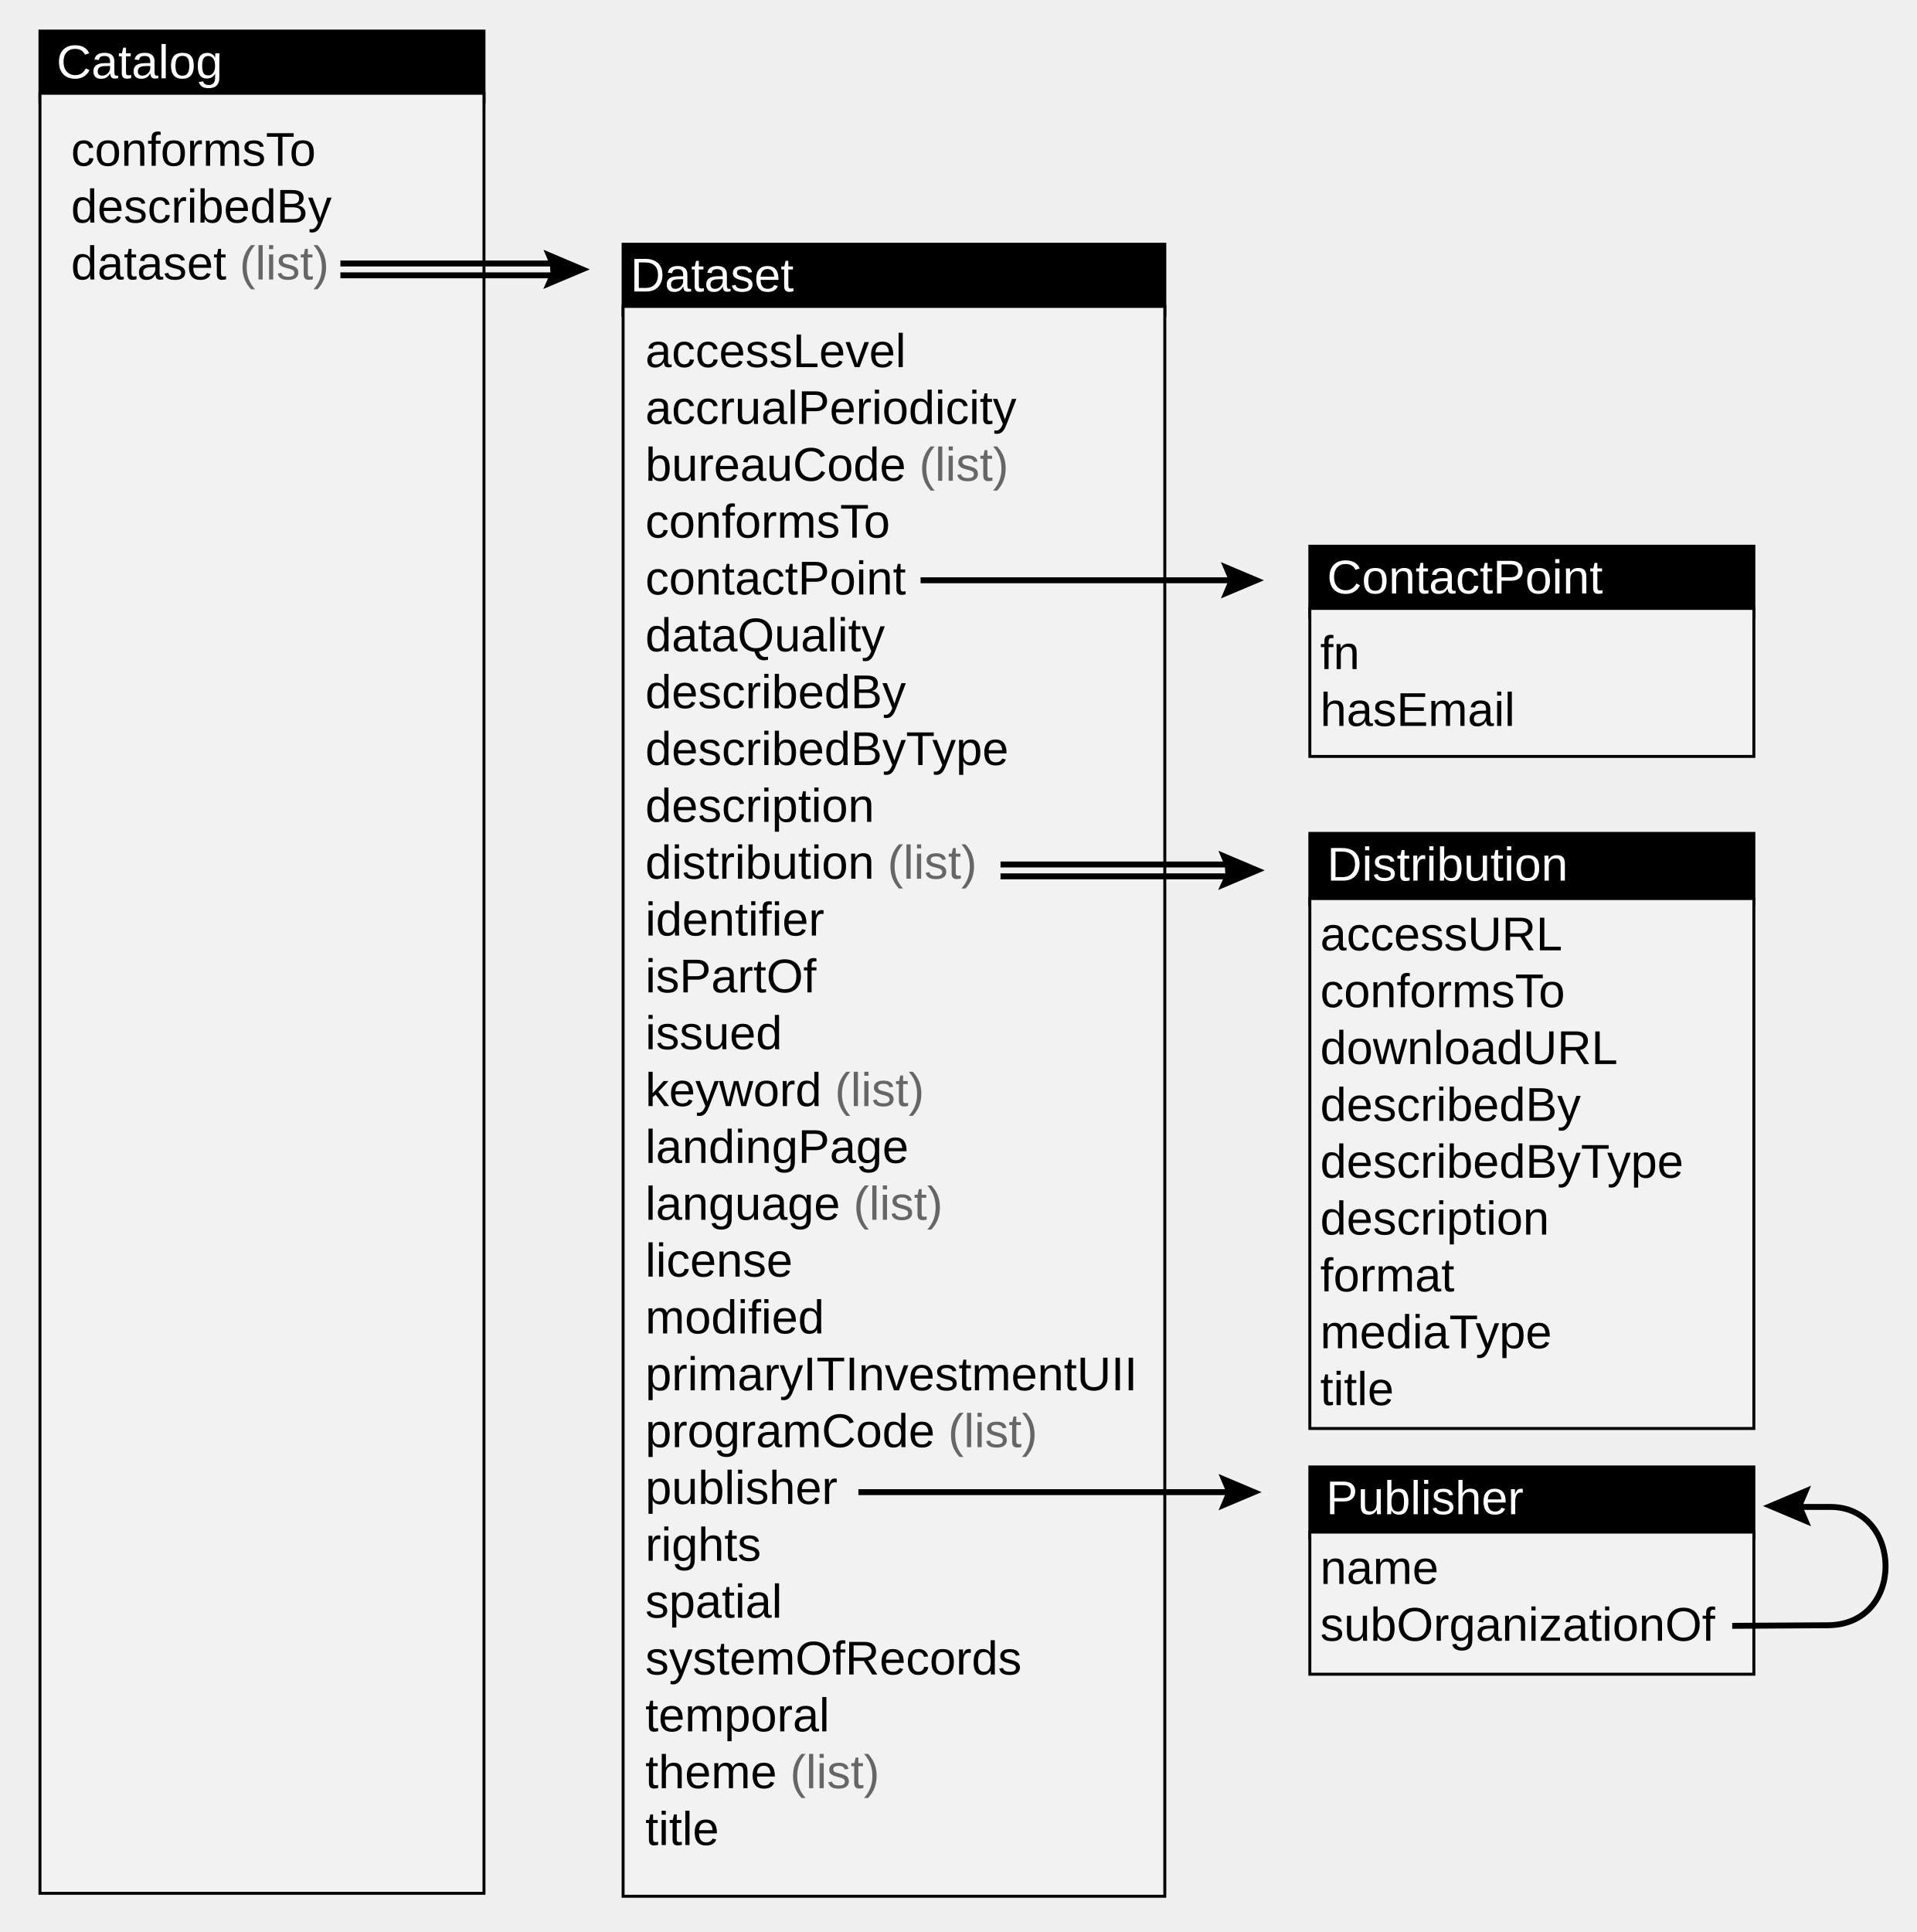
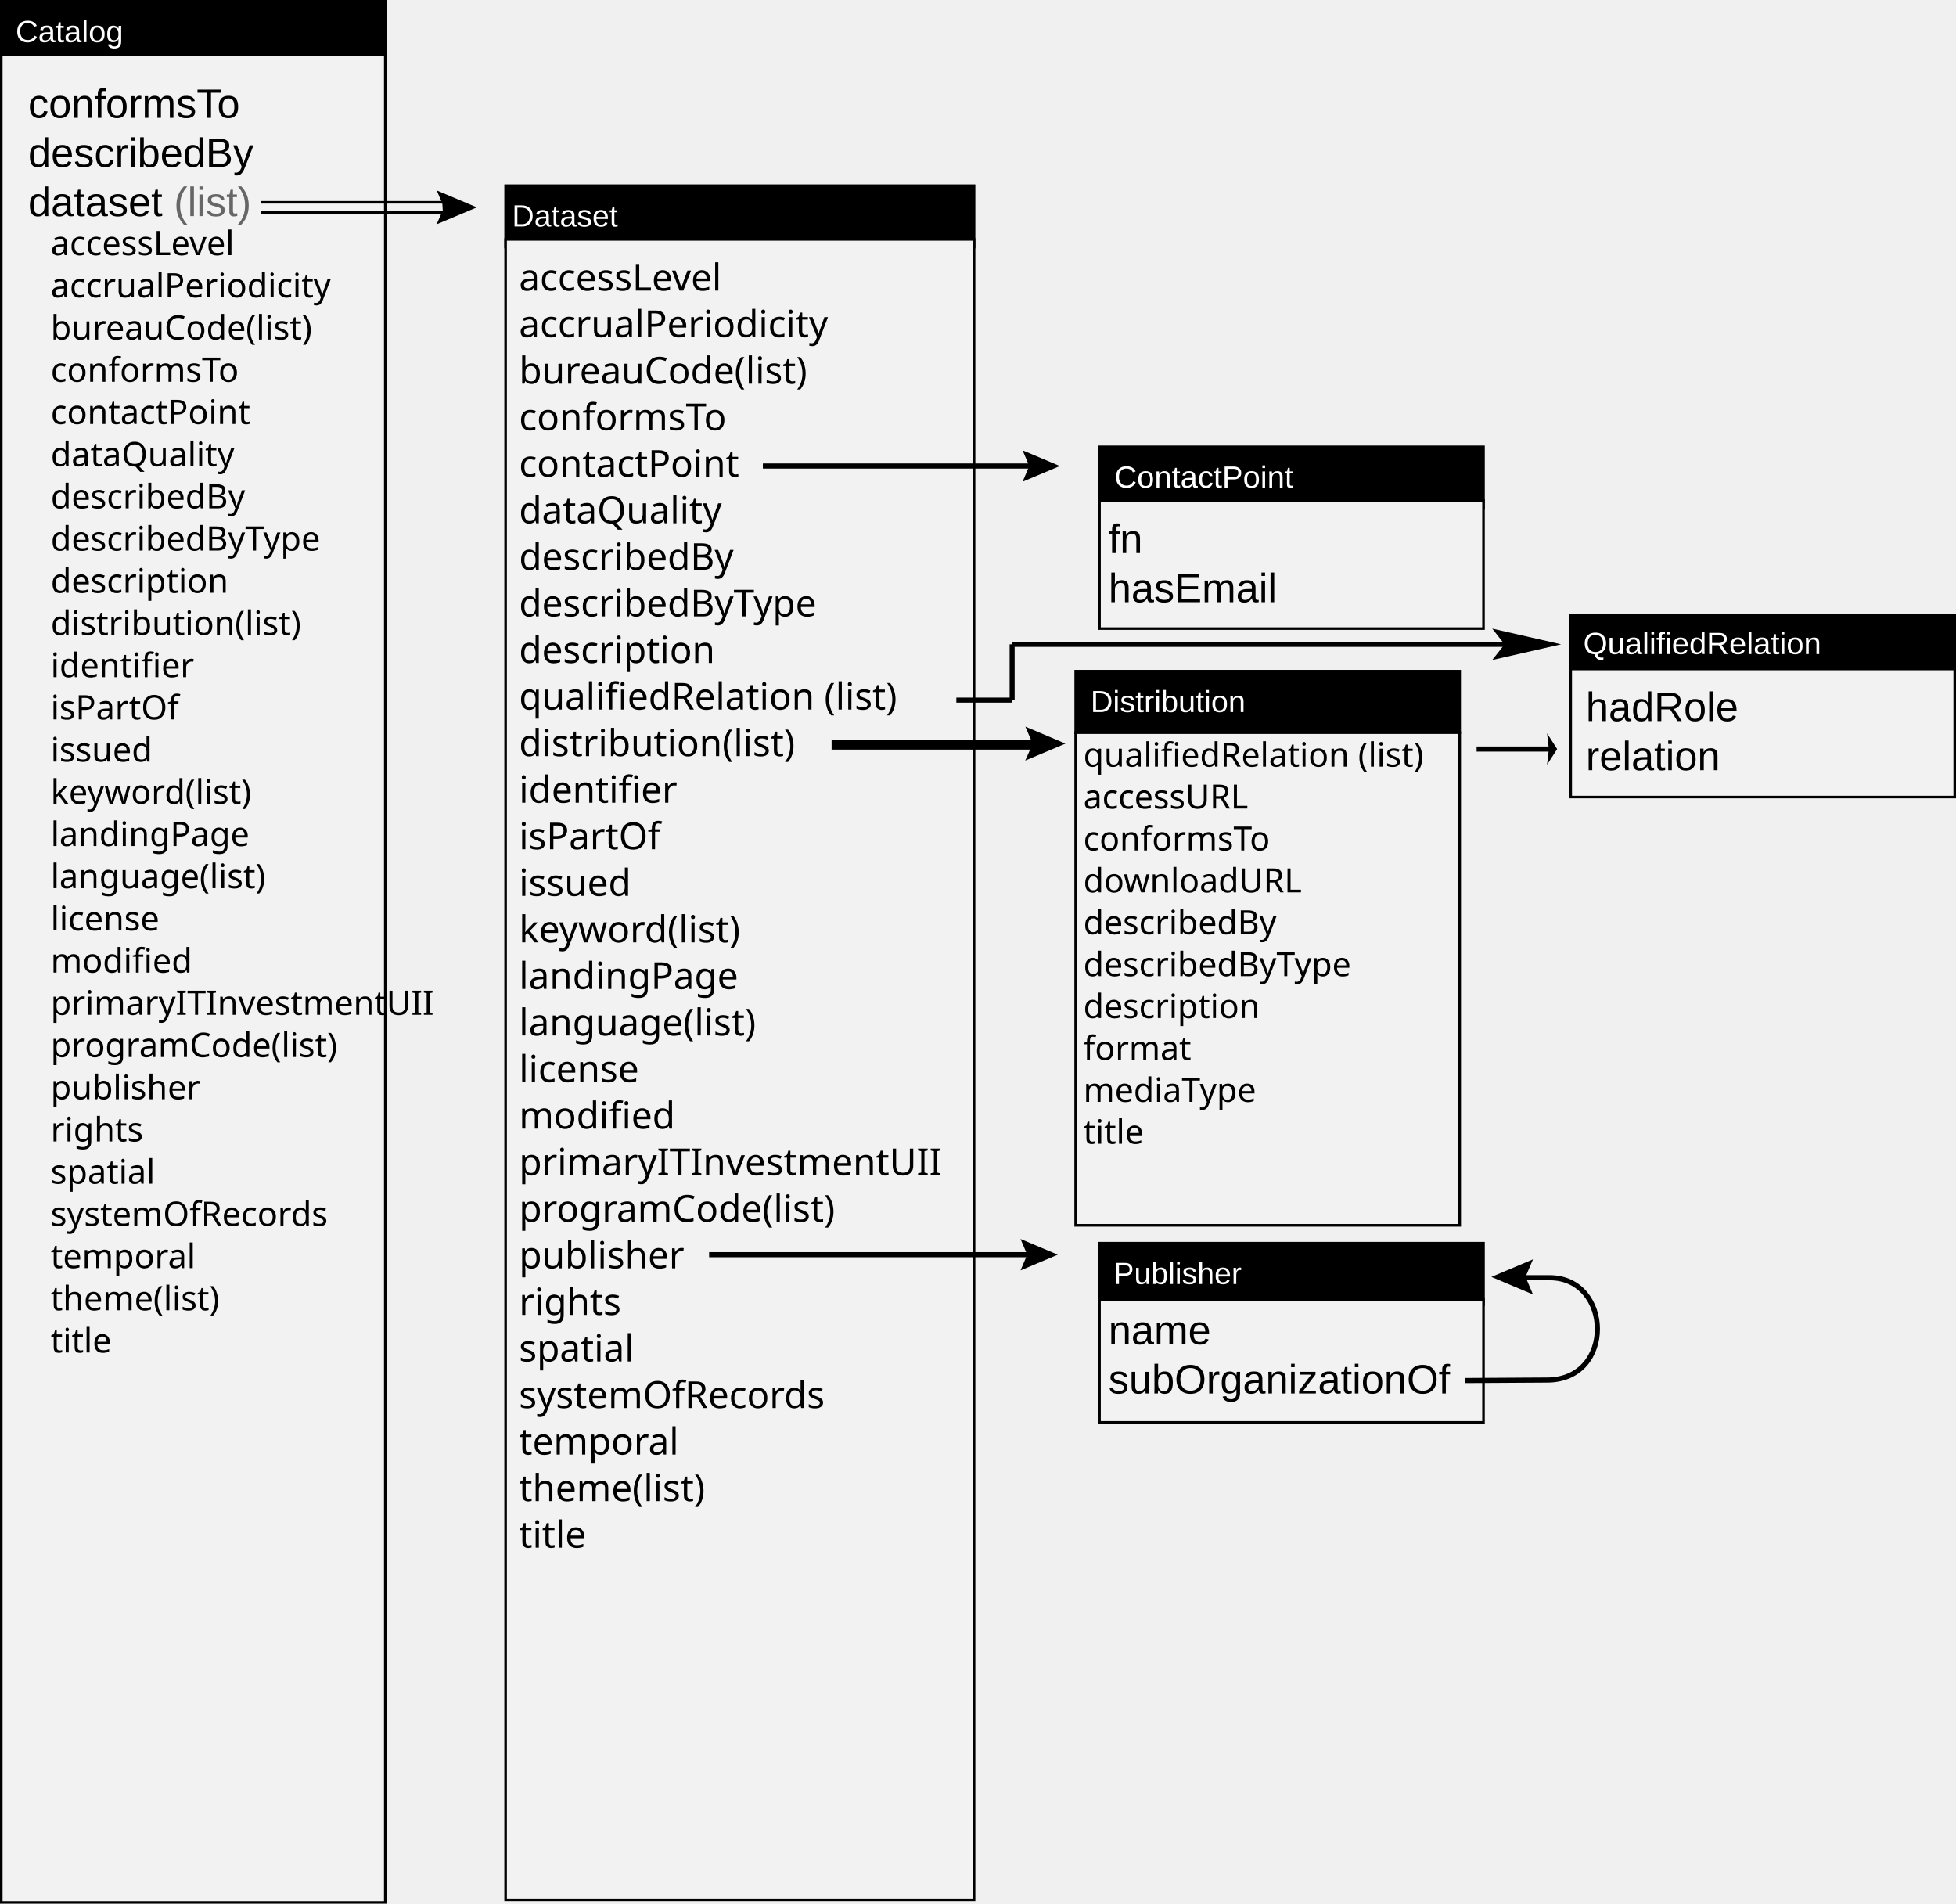
- <svg xmlns="http://www.w3.org/2000/svg" version="1.1" id="Layer_1" x="0px" y="0px" width="647.578px" height="652.573px" viewBox="0 0 647.578 652.573" enable-background="new 0 0 647.578 652.573" xml:space="preserve">
-   <rect x="13.5" y="10.5" stroke="#000000" stroke-miterlimit="10" width="150" height="24" />
-   <rect x="13.5" y="31.5" fill="#F2F2F2" stroke="#000000" stroke-miterlimit="10" width="150" height="608" />
-   <text transform="matrix(1 0 0 1 24 56)">
-     <tspan x="0" y="0" font-family="'Arial'" font-size="16">conformsTo</tspan>
-     <tspan x="0" y="19.2" font-family="'Arial'" font-size="16">describedBy</tspan>
-     <tspan x="0" y="38.4" font-family="'Arial'" font-size="16">dataset </tspan>
-     <tspan x="56.93" y="38.4" fill="#666666" font-family="'Arial'" font-size="16">(list)</tspan>
-   </text>
-   <rect x="19.094" y="15" fill="none" width="154.6" height="31" />
-   <text transform="matrix(1.0171 0 0 1 19.0933 26.4561)" fill="#FFFFFF" font-family="'Arial'" font-size="16">Catalog</text>
-   <rect x="210.5" y="82.5" stroke="#000000" stroke-miterlimit="10" width="183" height="24" />
-   <rect x="210.5" y="103.5" fill="#F2F2F2" stroke="#000000" stroke-miterlimit="10" width="183" height="537" />
-   <text transform="matrix(1 0 0 1 218 124)">
-     <tspan x="0" y="0" font-family="'Arial'" font-size="16">accessLevel</tspan>
-     <tspan x="0" y="19.2" font-family="'Arial'" font-size="16">accrualPeriodicity</tspan>
-     <tspan x="0" y="38.4" font-family="'Arial'" font-size="16">bureauCode </tspan>
-     <tspan x="92.516" y="38.4" fill="#666666" font-family="'Arial'" font-size="16">(list)</tspan>
-     <tspan x="0" y="57.6" font-family="'Arial'" font-size="16">conformsTo</tspan>
-     <tspan x="0" y="76.8" font-family="'Arial'" font-size="16">contactPoint</tspan>
-     <tspan x="0" y="96" font-family="'Arial'" font-size="16">dataQuality</tspan>
-     <tspan x="0" y="115.2" font-family="'Arial'" font-size="16">describedBy</tspan>
-     <tspan x="0" y="134.4" font-family="'Arial'" font-size="16">describedByType</tspan>
-     <tspan x="0" y="153.6" font-family="'Arial'" font-size="16">description</tspan>
-     <tspan x="0" y="172.8" font-family="'Arial'" font-size="16">distribution </tspan>
-     <tspan x="81.82" y="172.8" fill="#666666" font-family="'Arial'" font-size="16">(list)</tspan>
-     <tspan x="0" y="192" font-family="'Arial'" font-size="16">identifier</tspan>
-     <tspan x="0" y="211.2" font-family="'Arial'" font-size="16">isPartOf</tspan>
-     <tspan x="0" y="230.4" font-family="'Arial'" font-size="16">issued</tspan>
-     <tspan x="0" y="249.6" font-family="'Arial'" font-size="16">keyword </tspan>
-     <tspan x="64.023" y="249.6" fill="#666666" font-family="'Arial'" font-size="16">(list)</tspan>
-     <tspan x="0" y="268.8" font-family="'Arial'" font-size="16">landingPage</tspan>
-     <tspan x="0" y="288" font-family="'Arial'" font-size="16">language </tspan>
-     <tspan x="70.289" y="288" fill="#666666" font-family="'Arial'" font-size="16">(list)</tspan>
-     <tspan x="0" y="307.2" font-family="'Arial'" font-size="16">license</tspan>
-     <tspan x="0" y="326.4" font-family="'Arial'" font-size="16">modified</tspan>
-     <tspan x="0" y="345.6" font-family="'Arial'" font-size="16">primaryITInvestmentUII</tspan>
-     <tspan x="0" y="364.8" font-family="'Arial'" font-size="16">programCode </tspan>
-     <tspan x="102.273" y="364.8" fill="#666666" font-family="'Arial'" font-size="16">(list)</tspan>
-     <tspan x="0" y="384" font-family="'Arial'" font-size="16">publisher</tspan>
-     <tspan x="0" y="403.2" font-family="'Arial'" font-size="16">rights</tspan>
-     <tspan x="0" y="422.4" font-family="'Arial'" font-size="16">spatial</tspan>
-     <tspan x="0" y="441.6" font-family="'Arial'" font-size="16">systemOfRecords</tspan>
-     <tspan x="0" y="460.8" font-family="'Arial'" font-size="16">temporal</tspan>
-     <tspan x="0" y="480" font-family="'Arial'" font-size="16">theme </tspan>
-     <tspan x="48.914" y="480" fill="#666666" font-family="'Arial'" font-size="16">(list)</tspan>
-     <tspan x="0" y="499.2" font-family="'Arial'" font-size="16">title</tspan>
-   </text>
-   <rect x="213" y="87" fill="none" width="152" height="31" />
-   <text transform="matrix(1 0 0 1 213 98.4561)" fill="#FFFFFF" font-family="'Arial'" font-size="16">Dataset</text>
-   <g>
-     <line fill="#333333" x1="311" y1="196" x2="427" y2="196" />
-     <g>
-       <line fill="none" stroke="#000000" stroke-width="2" stroke-miterlimit="10" x1="311" y1="196" x2="417" y2="196" />
-       <g>
-         <polygon points="412.448,202.139 415.056,196 412.448,189.861 427,196    " />
-       </g>
-     </g>
-   </g>
-   <g>
-     <line fill="#333333" x1="290" y1="504" x2="426" y2="504" />
-     <g>
-       <line fill="none" stroke="#000000" stroke-width="2" stroke-miterlimit="10" x1="290" y1="504" x2="416" y2="504" />
-       <g>
-         <polygon points="411.647,510.139 414.255,504 411.647,497.861 426.198,504    " />
-       </g>
-     </g>
-   </g>
-   <rect x="442.5" y="184.5" stroke="#000000" stroke-miterlimit="10" width="150" height="24" />
-   <rect x="442.5" y="205.5" fill="#F2F2F2" stroke="#000000" stroke-miterlimit="10" width="150" height="50" />
-   <text transform="matrix(1 0 0 1 446 226)">
-     <tspan x="0" y="0" font-family="'Arial'" font-size="16">fn</tspan>
-     <tspan x="0" y="19.2" font-family="'Arial'" font-size="16">hasEmail</tspan>
-   </text>
-   <rect x="448.311" y="189" fill="none" width="154.6" height="31" />
-   <text transform="matrix(1.0171 0 0 1 448.3105 200.456)" fill="#FFFFFF" font-family="'Arial'" font-size="16">ContactPoint</text>
-   <rect x="442.5" y="281.5" stroke="#000000" stroke-miterlimit="10" width="150" height="24" />
-   <rect x="442.5" y="303.5" fill="#F2F2F2" stroke="#000000" stroke-miterlimit="10" width="150" height="179" />
-   <text transform="matrix(1 0 0 1 446 321)">
-     <tspan x="0" y="0" font-family="'Arial'" font-size="16">accessURL</tspan>
-     <tspan x="0" y="19.2" font-family="'Arial'" font-size="16">conformsTo</tspan>
-     <tspan x="0" y="38.4" font-family="'Arial'" font-size="16">downloadURL</tspan>
-     <tspan x="0" y="57.6" font-family="'Arial'" font-size="16">describedBy</tspan>
-     <tspan x="0" y="76.8" font-family="'Arial'" font-size="16">describedByType</tspan>
-     <tspan x="0" y="96" font-family="'Arial'" font-size="16">description</tspan>
-     <tspan x="0" y="115.2" font-family="'Arial'" font-size="16">format</tspan>
-     <tspan x="0" y="134.4" font-family="'Arial'" font-size="16">mediaType</tspan>
-     <tspan x="0" y="153.6" font-family="'Arial'" font-size="16">title</tspan>
-   </text>
-   <rect x="448.311" y="286" fill="none" width="154.6" height="31" />
-   <text transform="matrix(1.0171 0 0 1 448.3105 297.456)" fill="#FFFFFF" font-family="'Arial'" font-size="16">Distribution</text>
-   <rect x="442.5" y="495.5" stroke="#000000" stroke-miterlimit="10" width="150" height="24" />
-   <rect x="442.5" y="517.5" fill="#F2F2F2" stroke="#000000" stroke-miterlimit="10" width="150" height="48" />
-   <text transform="matrix(1 0 0 1 446 535)">
-     <tspan x="0" y="0" font-family="'Arial'" font-size="16">name</tspan>
-     <tspan x="0" y="19.2" font-family="'Arial'" font-size="16">subOrganizationOf</tspan>
-   </text>
-   <rect x="448" y="500" fill="none" width="152" height="31" />
-   <text transform="matrix(1 0 0 1 448 511.4561)" fill="#FFFFFF" font-family="'Arial'" font-size="16">Publisher</text>
-   <g>
-     <g>
-       <path fill="none" stroke="#000000" stroke-width="2" stroke-miterlimit="10" d="M585.186,549.159c0,0,30.957-0.196,32.124-0.196    c26.697,0,25.436-39.964,1.076-39.964c-3.488,0-11.386,0-11.386,0" />
-       <g>
-         <polygon points="611.828,501.826 608.915,508.681 611.828,515.536 595.577,508.681    " />
-       </g>
-     </g>
-   </g>
-   <g>
-     <polygon points="183.595,84.353 199.264,90.982 183.54,97.611 185.951,92.187 185.786,89.503  " />
-   </g>
-   <line fill="none" stroke="#000000" stroke-width="2" stroke-miterlimit="10" x1="189" y1="89" x2="115" y2="89" />
-   <line fill="none" stroke="#000000" stroke-width="2" stroke-miterlimit="10" x1="189" y1="93" x2="115" y2="93" />
-   <g>
-     <polygon points="411.595,287.353 427.264,293.982 411.54,300.611 413.951,295.187 413.786,292.503  " />
-   </g>
-   <line fill="none" stroke="#000000" stroke-width="2" stroke-miterlimit="10" x1="419" y1="292" x2="338" y2="292" />
-   <line fill="none" stroke="#000000" stroke-width="2" stroke-miterlimit="10" x1="419" y1="296" x2="338" y2="296" />
+ <svg xmlns="http://www.w3.org/2000/svg" width="162.255mm" height="157.877mm" viewBox="0 0 162.255 157.877" version="1.1" id="svg8">
+   <defs id="defs2">
+     <rect x="26.395" y="92.961" width="36.96" height="145.389" id="rect531" />
+   </defs>
+   <g id="layer1" style="display:inline" transform="translate(-22.17722,-95.65514)">
+     <g id="g317" transform="matrix(0.2645833,0,0,0.2645833,18.73763,54.18047)">
+       <rect x="13.401" y="157.156" stroke="#000000" stroke-miterlimit="10" width="120.391" height="19.263" id="rect10" style="stroke-width:0.803" />
+       <rect x="13.401" y="174.011" fill="#f2f2f2" stroke="#000000" stroke-miterlimit="10" width="120.391" height="579.043" id="rect12" style="stroke-width:0.803" />
+       <text id="text22" x="21.829" y="193.674" style="font-size:9.631px;stroke-width:0.803">
+         <tspan x="21.829" y="193.674" font-family="Arial" font-size="12.842px" id="tspan14" style="stroke-width:0.644">conformsTo</tspan>
+         <tspan x="21.829" y="209.084" font-family="Arial" font-size="12.842px" id="tspan16" style="stroke-width:0.644">describedBy</tspan>
+         <tspan x="21.829" y="224.494" font-family="Arial" font-size="12.842px" id="tspan18" style="stroke-width:0.644">dataset</tspan>
+         <tspan x="67.521" y="224.494" fill="#666666" font-family="Arial" font-size="12.842px" id="tspan20" style="stroke-width:0.644">(list)</tspan>
+       </text>
+       <rect x="17.891" y="160.768" fill="none" width="124.083" height="24.881" id="rect24" style="stroke-width:0.803" />
+       <text transform="scale(1.008514,0.9915581)" fill="#ffffff" font-family="Arial" font-size="9.713px" id="text26" x="17.739" y="171.409" style="stroke-width:0.809">Catalog</text>
+       <rect x="171.514" y="214.944" stroke="#000000" stroke-miterlimit="10" width="146.877" height="19.263" id="rect28" style="stroke-width:0.803" />
+       <rect x="171.514" y="231.798" fill="#f2f2f2" stroke="#000000" stroke-miterlimit="10" width="146.877" height="520.429" id="rect30" style="stroke-width:0.803" />
+       <rect x="173.521" y="218.555" fill="none" width="121.996" height="24.881" id="rect100" style="stroke-width:0.803" />
+       <text fill="#ffffff" font-family="Arial" font-size="9.631px" id="text102" x="173.521" y="227.75" style="stroke-width:0.803">Dataset</text>
+       <rect x="357.719" y="296.809" stroke="#000000" stroke-miterlimit="10" width="120.391" height="19.263" id="rect128" style="stroke-width:0.803" />
+       <rect x="357.719" y="313.664" fill="#f2f2f2" stroke="#000000" stroke-miterlimit="10" width="120.391" height="40.13" id="rect130" style="stroke-width:0.803" />
+       <text id="text136" x="360.528" y="330.117" style="font-size:9.631px;stroke-width:0.803">
+         <tspan x="360.528" y="330.117" font-family="Arial" font-size="12.842px" id="tspan132" style="stroke-width:0.644">fn</tspan>
+         <tspan x="360.528" y="345.527" font-family="Arial" font-size="12.842px" id="tspan134" style="stroke-width:0.644">hasEmail</tspan>
+       </text>
+       <rect x="362.383" y="300.421" fill="none" width="124.083" height="24.881" id="rect138" style="stroke-width:0.803" />
+       <text transform="scale(1.008514,0.9915581)" fill="#ffffff" font-family="Arial" font-size="9.713px" id="text140" x="359.323" y="312.252" style="stroke-width:0.809">ContactPoint</text>
+       <rect x="350.249" y="367.139" stroke="#000000" stroke-miterlimit="10" width="120.391" height="19.263" id="rect142" style="stroke-width:0.803" />
+       <rect x="350.249" y="-540.826" fill="#f2f2f2" stroke="#000000" stroke-miterlimit="10" width="120.391" height="154.425" id="rect144" transform="scale(1,-1)" style="stroke-width:0.832" />
+       <rect x="362.383" y="378.274" fill="none" width="124.083" height="24.881" id="rect166" style="stroke-width:0.803" />
+       <text transform="scale(1.008514,0.9915581)" fill="#ffffff" font-family="Arial" font-size="9.631px" id="text168" x="351.916" y="383.18" style="stroke-width:0.809">Distribution</text>
+       <rect x="357.719" y="546.419" stroke="#000000" stroke-miterlimit="10" width="120.391" height="19.263" id="rect170" style="stroke-width:0.803" />
+       <rect x="357.719" y="564.076" fill="#f2f2f2" stroke="#000000" stroke-miterlimit="10" width="120.391" height="38.525" id="rect172" style="stroke-width:0.803" />
+       <text id="text178" x="360.528" y="578.122" style="font-size:9.631px;stroke-width:0.803">
+         <tspan x="360.528" y="578.122" font-family="Arial" font-size="12.842px" id="tspan174" style="stroke-width:0.644">name</tspan>
+         <tspan x="360.528" y="593.532" font-family="Arial" font-size="12.842px" id="tspan176" style="stroke-width:0.644">subOrganizationOf</tspan>
+       </text>
+       <rect x="362.133" y="550.031" fill="none" width="121.996" height="24.881" id="rect180" style="stroke-width:0.803" />
+       <text fill="#ffffff" font-family="Arial" font-size="9.631px" id="text182" x="362.133" y="559.226" style="stroke-width:0.803">Publisher</text>
+       <g id="g192" transform="matrix(0.8026045,0,0,0.8026045,2.566142,148.7286)">
+         <g id="g190">
+           <path fill="none" stroke="#000000" stroke-width="2" stroke-miterlimit="10" d="m 585.186,549.159 c 0,0 30.957,-0.196 32.124,-0.196 26.697,0 25.436,-39.964 1.076,-39.964 -3.488,0 -11.386,0 -11.386,0" id="path184" />
+           <g id="g188">
+             <polygon points="611.828,515.536 595.577,508.681 611.828,501.826 608.915,508.681 " id="polygon186" />
+           </g>
+         </g>
+       </g>
+       <g id="g196" transform="matrix(0.8026045,0,0,0.8026045,2.566142,148.7286)">
+         <polygon points="183.595,84.353 199.264,90.982 183.54,97.611 185.951,92.187 185.786,89.503 " id="polygon194" />
+       </g>
+       <line fill="none" stroke="#000000" stroke-width="0.803" stroke-miterlimit="10" x1="154.258" y1="220.16" x2="94.866" y2="220.16" id="line198" />
+       <line fill="none" stroke="#000000" stroke-width="0.803" stroke-miterlimit="10" x1="154.258" y1="223.371" x2="94.866" y2="223.371" id="line200" />
+       <text xml:space="preserve" style="font-style:normal;font-weight:normal;font-size:10.506px;line-height:1.25;font-family:sans-serif;fill:#000000;fill-opacity:1;stroke:none;stroke-width:0.263" x="352.651" y="397.067" id="text1474">
+         <tspan id="tspan1472" x="352.651" y="397.067" style="stroke-width:0.263">qualifiedRelation (list)</tspan>
+         <tspan x="352.651" y="410.2" id="tspan1476" style="stroke-width:0.263">accessURL</tspan>
+         <tspan x="352.651" y="423.332" id="tspan1478" style="stroke-width:0.263">conformsTo</tspan>
+         <tspan x="352.651" y="436.465" id="tspan1480" style="stroke-width:0.263">downloadURL</tspan>
+         <tspan x="352.651" y="449.598" id="tspan1482" style="stroke-width:0.263">describedBy</tspan>
+         <tspan x="352.651" y="462.731" id="tspan1484" style="stroke-width:0.263">describedByType</tspan>
+         <tspan x="352.651" y="475.864" id="tspan1486" style="stroke-width:0.263">description</tspan>
+         <tspan x="352.651" y="488.997" id="tspan1488" style="stroke-width:0.263">format</tspan>
+         <tspan x="352.651" y="502.13" id="tspan1490" style="stroke-width:0.263">mediaType</tspan>
+         <tspan x="352.651" y="515.263" id="tspan1492" style="stroke-width:0.263">title</tspan>
+       </text>
+       <rect x="505.456" y="349.607" stroke="#000000" stroke-miterlimit="10" width="120.391" height="19.263" id="rect128-5" style="display:inline;stroke-width:0.803" />
+       <rect x="505.456" y="366.462" fill="#f2f2f2" stroke="#000000" stroke-miterlimit="10" width="120.391" height="40.13" id="rect130-6" style="display:inline;stroke-width:0.803" />
+       <text transform="scale(1.008514,0.9915581)" fill="#ffffff" font-family="Arial" font-size="9.713px" id="text140-2" x="505.091" y="364.851" style="display:inline;stroke-width:0.809">QualifiedRelation</text>
+       <text id="text136-1" x="510.183" y="382.773" style="font-size:9.631px;display:inline;stroke-width:0.803">
+         <tspan x="510.183" y="382.773" font-family="Arial" font-size="12.842px" id="tspan132-2" style="stroke-width:0.644">hadRole</tspan>
+         <tspan x="510.183" y="398.183" font-family="Arial" font-size="12.842px" id="tspan134-7" style="stroke-width:0.644">relation</tspan>
+       </text>
+     </g>
+     <text xml:space="preserve" style="font-style:normal;font-weight:normal;font-size:10.583px;line-height:1.25;font-family:sans-serif;fill:#000000;fill-opacity:1;stroke:none;stroke-width:0.265" x="79.738" y="225.504" id="text412">
+       <tspan id="tspan410" x="79.738" y="225.504" style="stroke-width:0.265" />
+     </text>
+     <text xml:space="preserve" id="text529" style="font-style:normal;font-weight:normal;font-size:10.583px;line-height:1.25;font-family:sans-serif;white-space:pre;shape-inside:url(#rect531);fill:#000000;fill-opacity:1;stroke:none;" />
+     <text xml:space="preserve" style="font-style:normal;font-weight:normal;font-size:2.8px;line-height:1.25;font-family:sans-serif;fill:#000000;fill-opacity:1;stroke:none;stroke-width:0.07" x="26.384" y="116.815" id="text543">
+       <tspan id="tspan541" x="26.384" y="116.815" style="stroke-width:0.07">accessLevel</tspan>
+       <tspan x="26.384" y="120.315" style="stroke-width:0.07" id="tspan545">accrualPeriodicity</tspan>
+       <tspan x="26.384" y="123.815" style="stroke-width:0.07" id="tspan547">bureauCode(list)</tspan>
+       <tspan x="26.384" y="127.315" style="stroke-width:0.07" id="tspan549">conformsTo</tspan>
+       <tspan x="26.384" y="130.816" style="stroke-width:0.07" id="tspan551">contactPoint</tspan>
+       <tspan x="26.384" y="134.316" style="stroke-width:0.07" id="tspan553">dataQuality</tspan>
+       <tspan x="26.384" y="137.816" style="stroke-width:0.07" id="tspan555">describedBy</tspan>
+       <tspan x="26.384" y="141.316" style="stroke-width:0.07" id="tspan557">describedByType</tspan>
+       <tspan x="26.384" y="144.817" style="stroke-width:0.07" id="tspan559">description</tspan>
+       <tspan x="26.384" y="148.317" style="stroke-width:0.07" id="tspan561">distribution(list)</tspan>
+       <tspan x="26.384" y="151.817" style="stroke-width:0.07" id="tspan563">identifier</tspan>
+       <tspan x="26.384" y="155.317" style="stroke-width:0.07" id="tspan565">isPartOf</tspan>
+       <tspan x="26.384" y="158.817" style="stroke-width:0.07" id="tspan567">issued</tspan>
+       <tspan x="26.384" y="162.318" style="stroke-width:0.07" id="tspan569">keyword(list)</tspan>
+       <tspan x="26.384" y="165.818" style="stroke-width:0.07" id="tspan571">landingPage</tspan>
+       <tspan x="26.384" y="169.318" style="stroke-width:0.07" id="tspan573">language(list)</tspan>
+       <tspan x="26.384" y="172.818" style="stroke-width:0.07" id="tspan575">license</tspan>
+       <tspan x="26.384" y="176.319" style="stroke-width:0.07" id="tspan577">modified</tspan>
+       <tspan x="26.384" y="179.819" style="stroke-width:0.07" id="tspan579">primaryITInvestmentUII</tspan>
+       <tspan x="26.384" y="183.319" style="stroke-width:0.07" id="tspan581">programCode(list)</tspan>
+       <tspan x="26.384" y="186.819" style="stroke-width:0.07" id="tspan583">publisher</tspan>
+       <tspan x="26.384" y="190.32" style="stroke-width:0.07" id="tspan585">rights</tspan>
+       <tspan x="26.384" y="193.82" style="stroke-width:0.07" id="tspan587">spatial</tspan>
+       <tspan x="26.384" y="197.32" style="stroke-width:0.07" id="tspan589">systemOfRecords</tspan>
+       <tspan x="26.384" y="200.82" style="stroke-width:0.07" id="tspan591">temporal</tspan>
+       <tspan x="26.384" y="204.321" style="stroke-width:0.07" id="tspan593">theme(list)</tspan>
+       <tspan x="26.384" y="207.821" style="stroke-width:0.07" id="tspan595">title</tspan>
+     </text>
+     <text xml:space="preserve" style="font-style:normal;font-weight:normal;font-size:3.089px;line-height:1.25;font-family:sans-serif;fill:#000000;fill-opacity:1;stroke:none;stroke-width:0.077" x="65.227" y="119.75" id="text1721">
+       <tspan id="tspan1719" x="65.227" y="119.75" style="stroke-width:0.077">accessLevel</tspan>
+       <tspan x="65.227" y="123.611" style="stroke-width:0.077" id="tspan1723">accrualPeriodicity</tspan>
+       <tspan x="65.227" y="127.473" style="stroke-width:0.077" id="tspan1725">bureauCode(list)</tspan>
+       <tspan x="65.227" y="131.334" style="stroke-width:0.077" id="tspan1727">conformsTo</tspan>
+       <tspan x="65.227" y="135.196" style="stroke-width:0.077" id="tspan1729">contactPoint</tspan>
+       <tspan x="65.227" y="139.057" style="stroke-width:0.077" id="tspan1731">dataQuality</tspan>
+       <tspan x="65.227" y="142.919" style="stroke-width:0.077" id="tspan1733">describedBy</tspan>
+       <tspan x="65.227" y="146.78" style="stroke-width:0.077" id="tspan1735">describedByType</tspan>
+       <tspan x="65.227" y="150.642" style="stroke-width:0.077" id="tspan1737">description</tspan>
+       <tspan x="65.227" y="154.503" style="stroke-width:0.077" id="tspan1739">qualifiedRelation (list)</tspan>
+       <tspan x="65.227" y="158.365" style="stroke-width:0.077" id="tspan1741">distribution(list)</tspan>
+       <tspan x="65.227" y="162.226" style="stroke-width:0.077" id="tspan1743">identifier</tspan>
+       <tspan x="65.227" y="166.088" style="stroke-width:0.077" id="tspan1745">isPartOf</tspan>
+       <tspan x="65.227" y="169.949" style="stroke-width:0.077" id="tspan1747">issued</tspan>
+       <tspan x="65.227" y="173.811" style="stroke-width:0.077" id="tspan1749">keyword(list)</tspan>
+       <tspan x="65.227" y="177.672" style="stroke-width:0.077" id="tspan1751">landingPage</tspan>
+       <tspan x="65.227" y="181.534" style="stroke-width:0.077" id="tspan1753">language(list)</tspan>
+       <tspan x="65.227" y="185.395" style="stroke-width:0.077" id="tspan1755">license</tspan>
+       <tspan x="65.227" y="189.257" style="stroke-width:0.077" id="tspan1757">modified</tspan>
+       <tspan x="65.227" y="193.118" style="stroke-width:0.077" id="tspan1759">primaryITInvestmentUII</tspan>
+       <tspan x="65.227" y="196.98" style="stroke-width:0.077" id="tspan1761">programCode(list)</tspan>
+       <tspan x="65.227" y="200.841" style="stroke-width:0.077" id="tspan1763">publisher</tspan>
+       <tspan x="65.227" y="204.703" style="stroke-width:0.077" id="tspan1765">rights</tspan>
+       <tspan x="65.227" y="208.564" style="stroke-width:0.077" id="tspan1767">spatial</tspan>
+       <tspan x="65.227" y="212.426" style="stroke-width:0.077" id="tspan1769">systemOfRecords</tspan>
+       <tspan x="65.227" y="216.287" style="stroke-width:0.077" id="tspan1771">temporal</tspan>
+       <tspan x="65.227" y="220.149" style="stroke-width:0.077" id="tspan1773">theme(list)</tspan>
+       <tspan x="65.227" y="224.01" style="stroke-width:0.077" id="tspan1775">title</tspan>
+     </text>
+   </g>
+   <g id="layer3" style="display:none" transform="translate(-22.17722,-95.65514)">
+     <text id="text98" style="font-size:3.175px;display:inline;stroke-width:0.265" x="76.185" y="85.994">
+       <tspan x="76.185" y="85.994" font-family="Arial" font-size="4.233px" id="tspan32" style="stroke-width:0.07">accessLevel</tspan>
+       <tspan x="76.185" y="91.074" font-family="Arial" font-size="4.233px" id="tspan34" style="stroke-width:0.07">accrualPeriodicity</tspan>
+       <tspan x="76.185" y="96.154" font-family="Arial" font-size="4.233px" id="tspan36" style="stroke-width:0.07">bureauCode</tspan>
+       <tspan x="100.663" y="96.154" fill="#666666" font-family="Arial" font-size="4.233px" id="tspan38" style="stroke-width:0.07">(list)</tspan>
+       <tspan x="76.185" y="101.234" font-family="Arial" font-size="4.233px" id="tspan40" style="stroke-width:0.07">conformsTo</tspan>
+       <tspan x="76.185" y="106.314" font-family="Arial" font-size="4.233px" id="tspan42" style="stroke-width:0.07">contactPoint</tspan>
+       <tspan x="76.185" y="111.394" font-family="Arial" font-size="4.233px" id="tspan44" style="stroke-width:0.07">dataQuality</tspan>
+       <tspan x="76.185" y="116.474" font-family="Arial" font-size="4.233px" id="tspan46" style="stroke-width:0.07">describedBy</tspan>
+       <tspan x="76.185" y="121.554" font-family="Arial" font-size="4.233px" id="tspan48" style="stroke-width:0.07">describedByType</tspan>
+       <tspan x="76.185" y="126.634" font-family="Arial" font-size="4.233px" id="tspan50" style="stroke-width:0.07">description</tspan>
+       <tspan x="76.185" y="131.714" font-family="Arial" font-size="4.233px" id="tspan52" style="stroke-width:0.07">distribution</tspan>
+       <tspan x="97.833" y="131.714" fill="#666666" font-family="Arial" font-size="4.233px" id="tspan54" style="stroke-width:0.07">(list)</tspan>
+       <tspan x="76.185" y="136.794" font-family="Arial" font-size="4.233px" id="tspan56" style="stroke-width:0.07">identifier</tspan>
+       <tspan x="76.185" y="141.874" font-family="Arial" font-size="4.233px" id="tspan58" style="stroke-width:0.07">isPartOf</tspan>
+       <tspan x="76.185" y="146.954" font-family="Arial" font-size="4.233px" id="tspan60" style="stroke-width:0.07">issued</tspan>
+       <tspan x="76.185" y="152.034" font-family="Arial" font-size="4.233px" id="tspan62" style="stroke-width:0.07">keyword</tspan>
+       <tspan x="93.125" y="152.034" fill="#666666" font-family="Arial" font-size="4.233px" id="tspan64" style="stroke-width:0.07">(list)</tspan>
+       <tspan x="76.185" y="157.114" font-family="Arial" font-size="4.233px" id="tspan66" style="stroke-width:0.07">landingPage</tspan>
+       <tspan x="76.185" y="162.194" font-family="Arial" font-size="4.233px" id="tspan68" style="stroke-width:0.07">language</tspan>
+       <tspan x="94.783" y="162.194" fill="#666666" font-family="Arial" font-size="4.233px" id="tspan70" style="stroke-width:0.07">(list)</tspan>
+       <tspan x="76.185" y="167.274" font-family="Arial" font-size="4.233px" id="tspan72" style="stroke-width:0.07">license</tspan>
+       <tspan x="76.185" y="172.354" font-family="Arial" font-size="4.233px" id="tspan74" style="stroke-width:0.07">modified</tspan>
+       <tspan x="76.185" y="177.434" font-family="Arial" font-size="4.233px" id="tspan76" style="stroke-width:0.07">primaryITInvestmentUII</tspan>
+       <tspan x="76.185" y="182.514" font-family="Arial" font-size="4.233px" id="tspan78" style="stroke-width:0.07">programCode</tspan>
+       <tspan x="103.245" y="182.514" fill="#666666" font-family="Arial" font-size="4.233px" id="tspan80" style="stroke-width:0.07">(list)</tspan>
+       <tspan x="76.185" y="187.594" font-family="Arial" font-size="4.233px" id="tspan82" style="stroke-width:0.07">publisher</tspan>
+       <tspan x="76.185" y="192.674" font-family="Arial" font-size="4.233px" id="tspan84" style="stroke-width:0.07">rights</tspan>
+       <tspan x="76.185" y="197.754" font-family="Arial" font-size="4.233px" id="tspan86" style="stroke-width:0.07">spatial</tspan>
+       <tspan x="76.185" y="202.834" font-family="Arial" font-size="4.233px" id="tspan88" style="stroke-width:0.07">systemOfRecords</tspan>
+       <tspan x="76.185" y="207.914" font-family="Arial" font-size="4.233px" id="tspan90" style="stroke-width:0.07">temporal</tspan>
+       <tspan x="76.185" y="212.994" font-family="Arial" font-size="4.233px" id="tspan92" style="stroke-width:0.07">theme</tspan>
+       <tspan x="89.127" y="212.994" fill="#666666" font-family="Arial" font-size="4.233px" id="tspan94" style="stroke-width:0.07">(list)</tspan>
+       <tspan x="76.185" y="218.074" font-family="Arial" font-size="4.233px" id="tspan96" style="stroke-width:0.07">title</tspan>
+     </text>
+   </g>
+   <g id="layer4" style="display:inline" transform="translate(-22.17722,-95.65514)">
+     <text xml:space="preserve" style="font-style:normal;font-weight:normal;font-size:10.583px;line-height:1.25;font-family:sans-serif;fill:#000000;fill-opacity:1;stroke:none;stroke-width:0.265" x="80.512" y="87.182" id="text1665">
+       <tspan id="tspan1663" x="80.512" y="87.182" style="stroke-width:0.265" />
+     </text>
+   </g>
+   <g id="layer2" style="display:inline" transform="translate(-22.17722,-95.65514)">
+     <g id="g114" transform="matrix(0.2123558,0,0,0.2123558,19.41659,92.68216)">
+       <line fill="#333333" x1="311" y1="196" x2="427" y2="196" id="line104" />
+       <g id="g112">
+         <line fill="none" stroke="#000000" stroke-width="2" stroke-miterlimit="10" x1="311" y1="196" x2="417" y2="196" id="line106" />
+         <g id="g110">
+           <polygon points="412.448,202.139 415.056,196 412.448,189.861 427,196 " id="polygon108" />
+         </g>
+       </g>
+     </g>
+     <g id="g126" transform="matrix(0.2123558,0,0,0.2123558,19.41659,92.68216)">
+       <line fill="#333333" x1="290" y1="504" x2="426" y2="504" id="line116" />
+       <g id="g124">
+         <line fill="none" stroke="#000000" stroke-width="2" stroke-miterlimit="10" x1="290" y1="504" x2="416" y2="504" id="line118" />
+         <g id="g122">
+           <polygon points="411.647,510.139 414.255,504 411.647,497.861 426.198,504 " id="polygon120" />
+         </g>
+       </g>
+     </g>
+     <line fill="none" stroke="#000000" stroke-width="0.803" stroke-miterlimit="10" x1="108.361" y1="157.421" x2="91.16" y2="157.421" id="line208" />
+     <g id="g204" style="display:inline" transform="matrix(0.2123558,0,0,0.2123558,19.829,94.89698)">
+       <polygon points="413.951,295.187 413.786,292.503 411.595,287.353 427.264,293.982 411.54,300.611 " id="polygon202" />
+     </g>
+     <g id="g114-0" transform="matrix(0.3925758,0,0,0.2123558,-15.95606,107.4704)" style="display:inline">
+       <line fill="#333333" x1="311" y1="196" x2="427" y2="196" id="line104-9" />
+       <g id="g112-3">
+         <line fill="none" stroke="#000000" stroke-width="2" stroke-miterlimit="10" x1="311" y1="196" x2="417" y2="196" id="line106-6" />
+         <g id="g110-0">
+           <polygon points="415.056,196 412.448,189.861 427,196 412.448,202.139 " id="polygon108-6" />
+         </g>
+       </g>
+     </g>
+     <g id="g114-0-2" transform="matrix(0.05758918,0,0,0.2123558,126.757,116.1553)" style="display:inline">
+       <line fill="#333333" x1="311" y1="196" x2="427" y2="196" id="line104-9-6" />
+       <g id="g112-3-1">
+         <line fill="none" stroke="#000000" stroke-width="2" stroke-miterlimit="10" x1="311" y1="196" x2="417" y2="196" id="line106-6-8" />
+         <g id="g110-0-7">
+           <polygon points="412.448,189.861 427,196 412.448,202.139 415.056,196 " id="polygon108-6-9" />
+         </g>
+       </g>
+     </g>
+     <line fill="none" stroke="#000000" stroke-width="0.416" stroke-miterlimit="10" x1="106.135" y1="153.719" x2="106.135" y2="149.092" id="line208-0" style="display:inline" />
+     <line fill="none" stroke="#000000" stroke-width="0.416" stroke-miterlimit="10" x1="101.508" y1="153.719" x2="106.135" y2="153.719" id="line208-0-2" style="display:inline" />
+   </g>
</svg>
